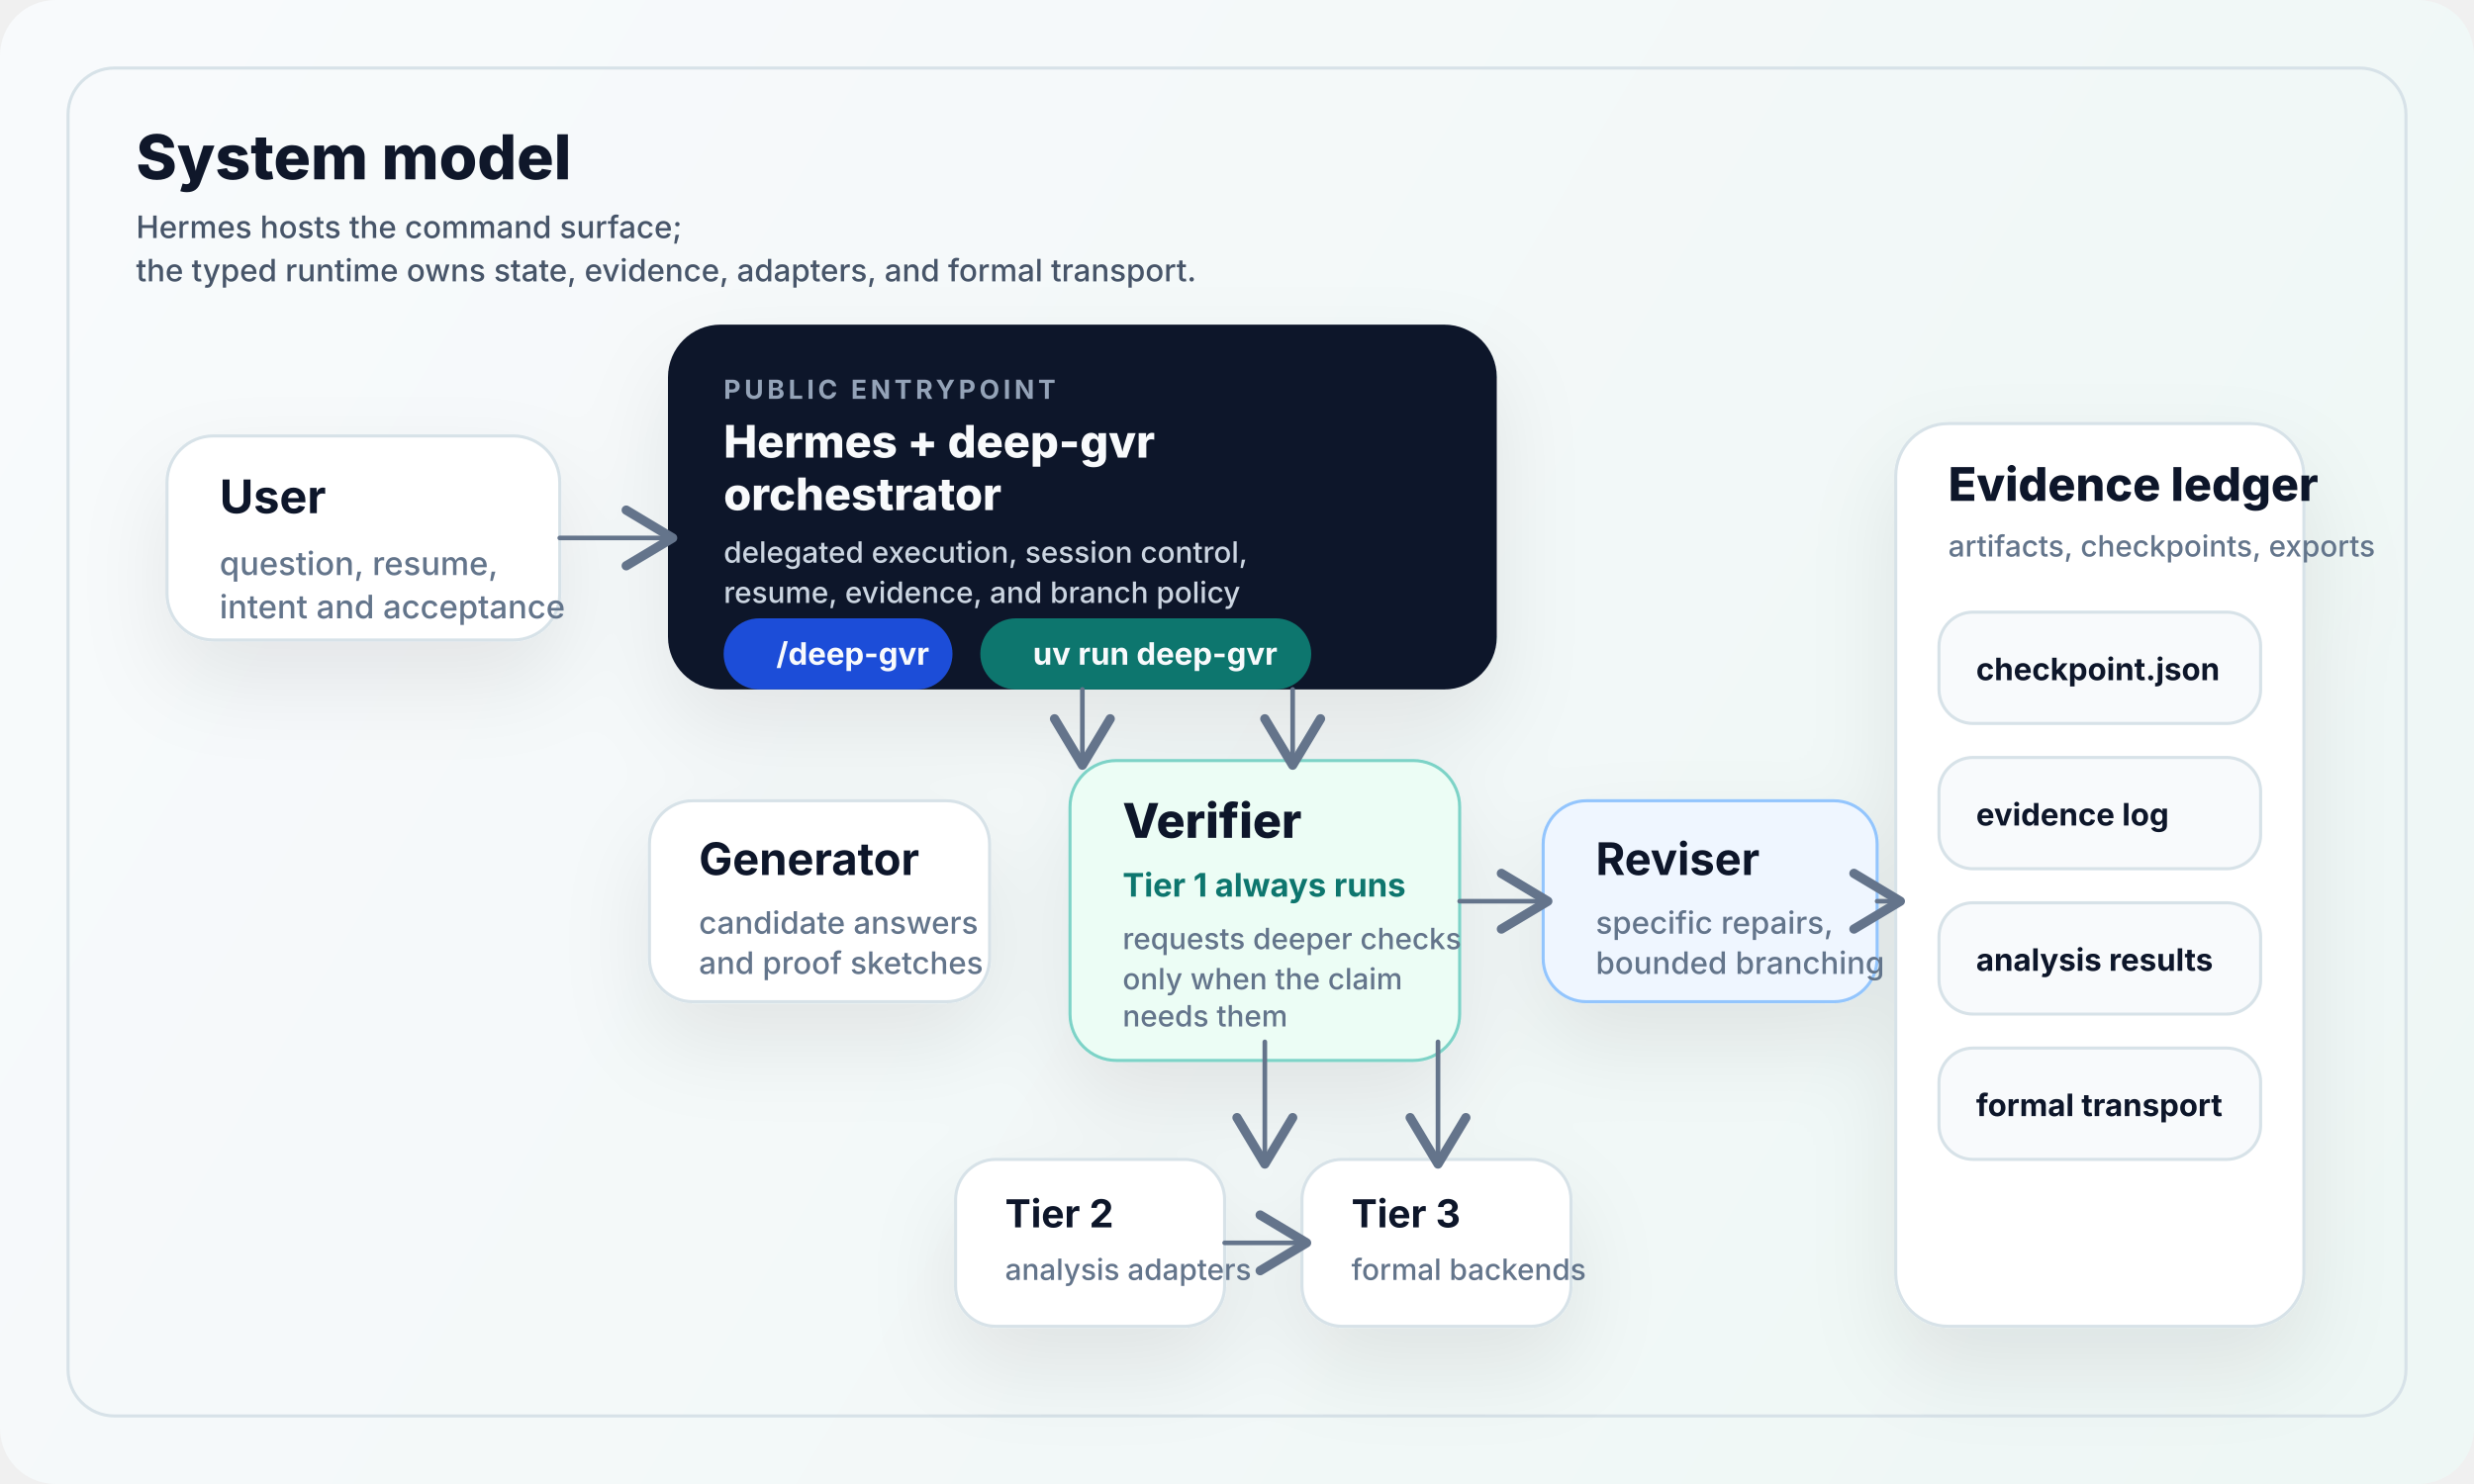
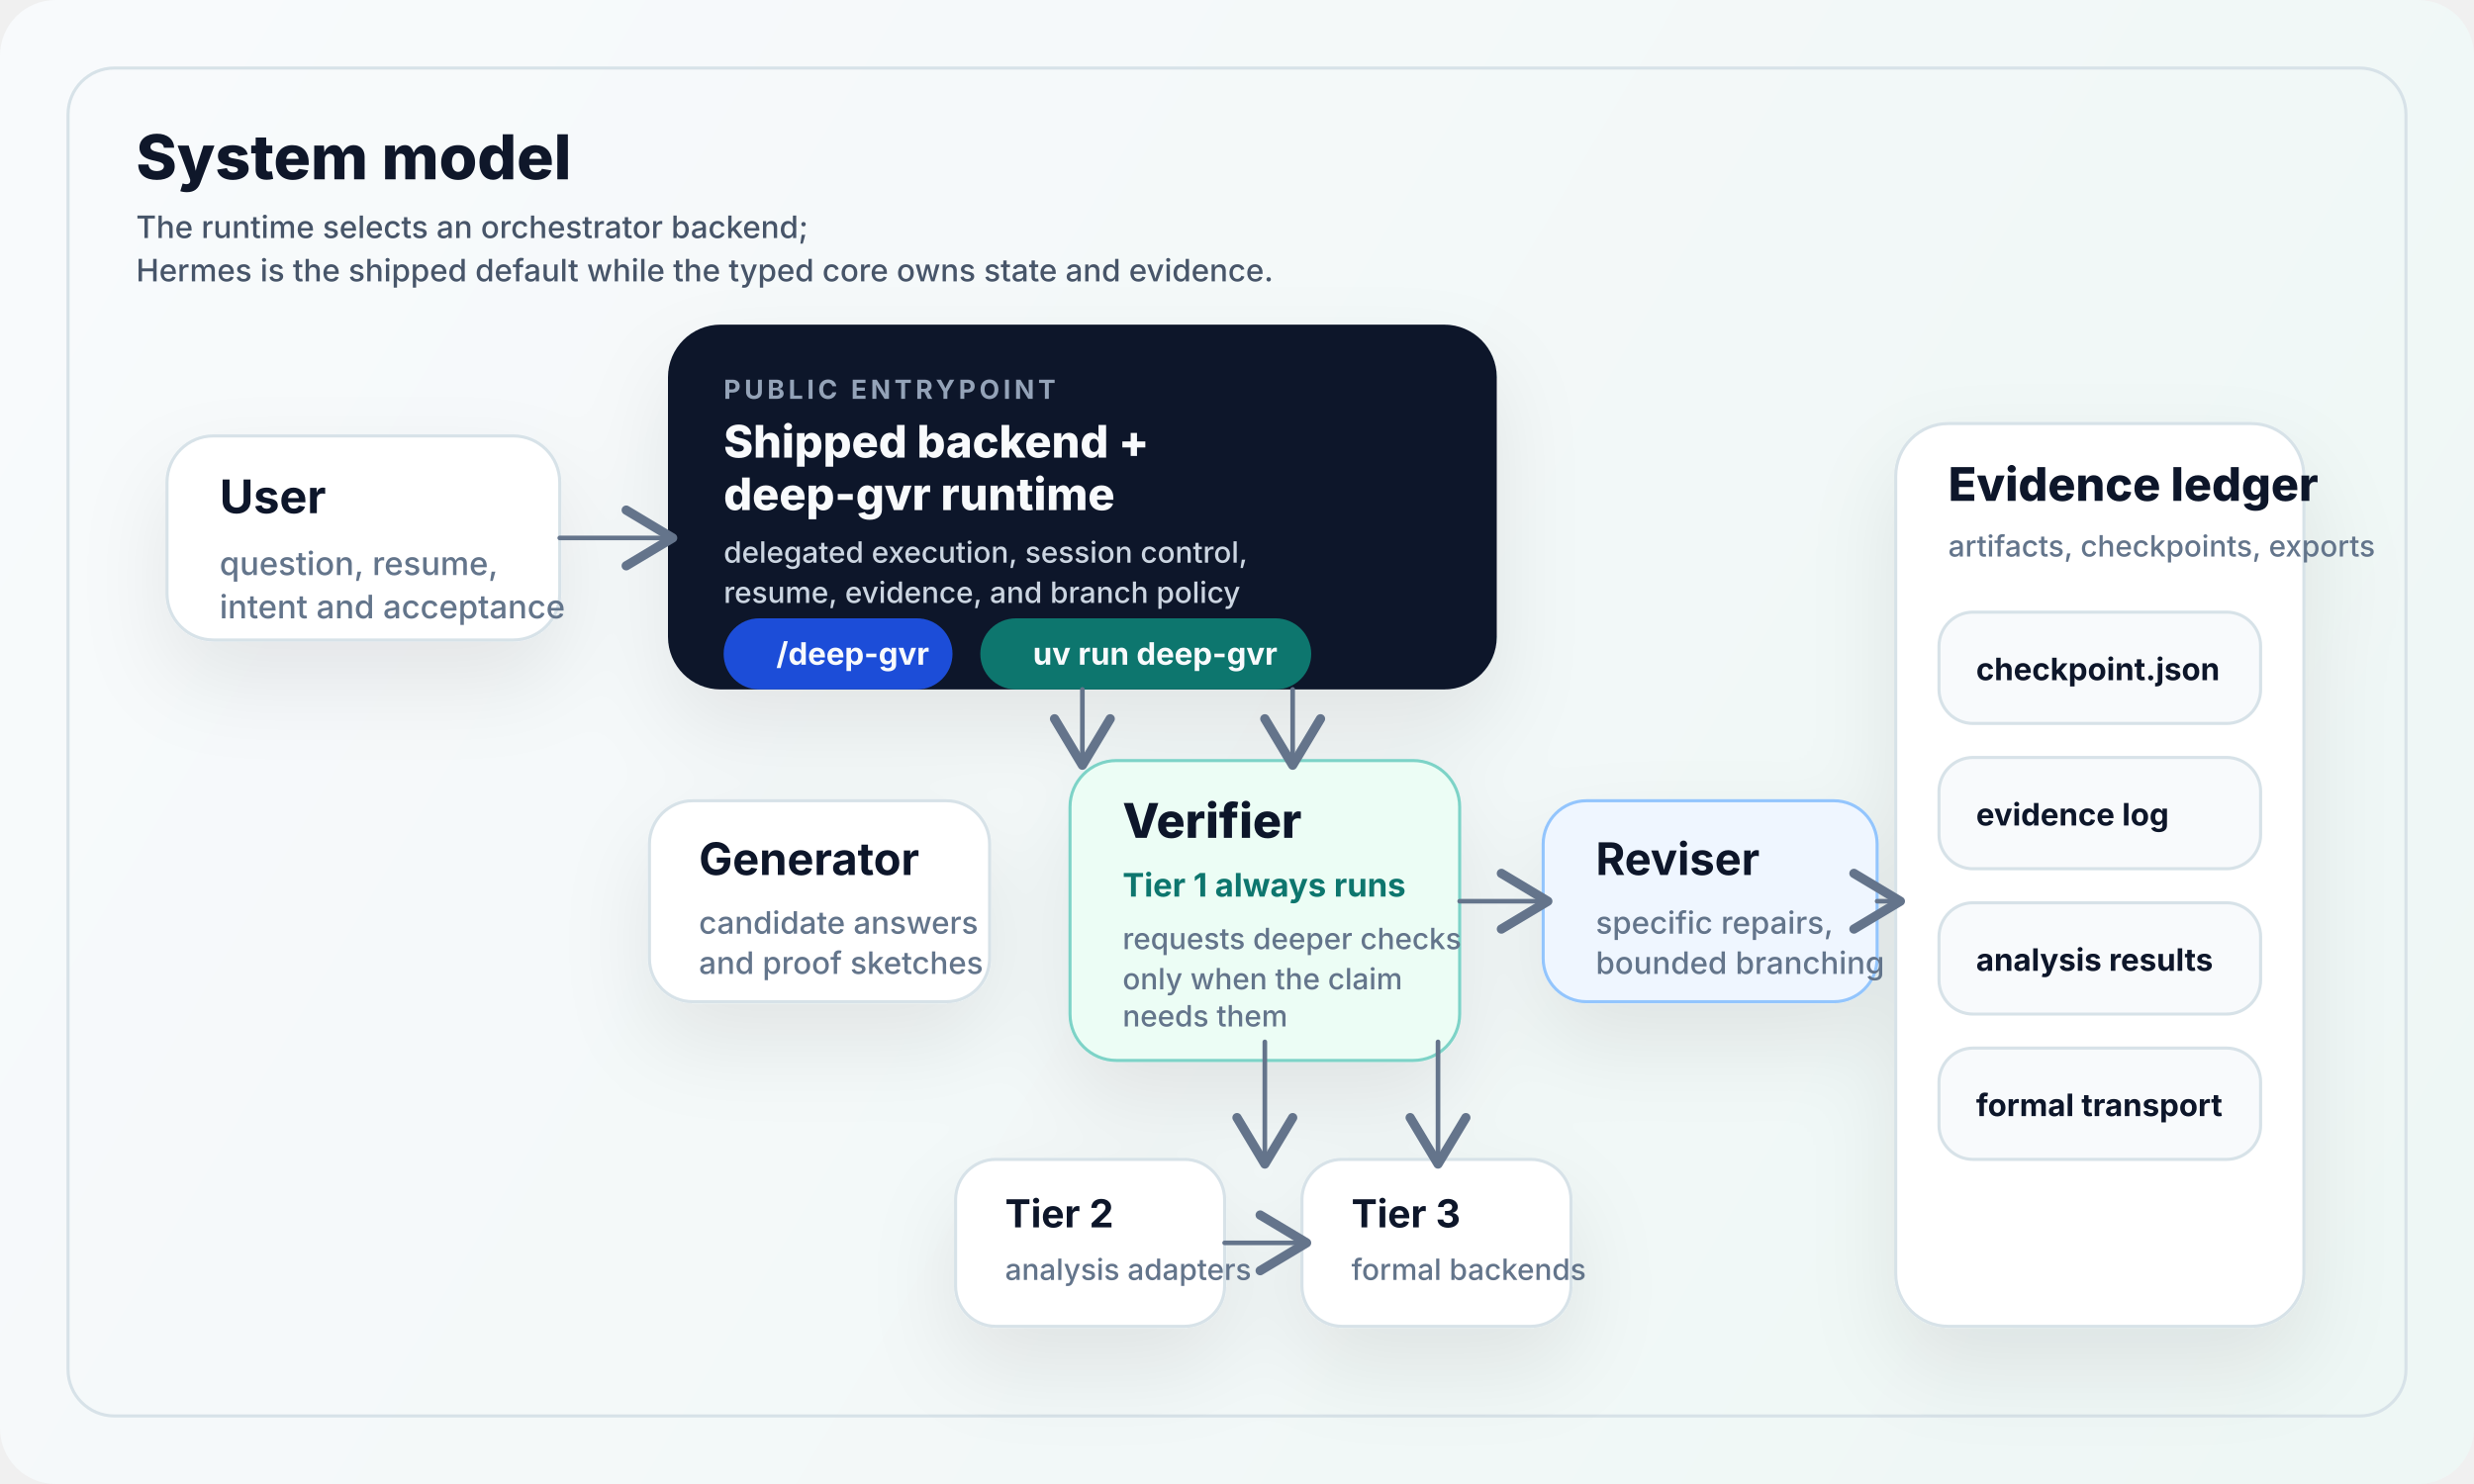
<svg xmlns="http://www.w3.org/2000/svg" width="1600" height="960" viewBox="0 0 1600 960" fill="none">
  <defs>
    <linearGradient id="bg" x1="60" y1="40" x2="1540" y2="920" gradientUnits="userSpaceOnUse">
      <stop stop-color="#F8FAFC" />
      <stop offset="1" stop-color="#EEF7F5" />
    </linearGradient>
    <filter id="shadow" x="0" y="0" width="1600" height="960" filterUnits="userSpaceOnUse" color-interpolation-filters="sRGB">
      <feDropShadow dx="0" dy="26" stdDeviation="28" flood-color="#0F172A" flood-opacity="0.08" />
    </filter>
    <marker id="arrow" markerWidth="14" markerHeight="14" refX="10" refY="7" orient="auto">
      <path d="M1 1L11 7L1 13" fill="none" stroke="#64748B" stroke-width="2" stroke-linecap="round" stroke-linejoin="round" />
    </marker>
  </defs>
  <rect width="1600" height="960" rx="36" fill="url(#bg)" />
  <rect x="44" y="44" width="1512" height="872" rx="30" stroke="#D7E2E8" stroke-width="2" />
  <text x="88" y="116" fill="#0F172A" font-family="Inter, Arial, sans-serif" font-size="40" font-weight="800">System model</text>
-   <text x="88" y="154" fill="#475569" font-family="Inter, Arial, sans-serif" font-size="20" font-weight="500">Hermes hosts the command surface;</text>
-   <text x="88" y="182" fill="#475569" font-family="Inter, Arial, sans-serif" font-size="20" font-weight="500">the typed runtime owns state, evidence, adapters, and formal transport.</text>
+   <text x="88" y="154" fill="#475569" font-family="Inter, Arial, sans-serif" font-size="20" font-weight="500">The runtime selects an orchestrator backend;</text>
+   <text x="88" y="182" fill="#475569" font-family="Inter, Arial, sans-serif" font-size="20" font-weight="500">Hermes is the shipped default while the typed core owns state and evidence.</text>
  <g transform="translate(0 60)">
    <g filter="url(#shadow)">
      <rect x="108" y="222" width="254" height="132" rx="30" fill="#FFFFFF" stroke="#D7E2E8" stroke-width="2" />
      <text x="142" y="272" fill="#0F172A" font-family="Inter, Arial, sans-serif" font-size="30" font-weight="700">User</text>
      <text x="142" y="312" fill="#64748B" font-family="Inter, Arial, sans-serif" font-size="21" font-weight="500">question, resume,</text>
      <text x="142" y="340" fill="#64748B" font-family="Inter, Arial, sans-serif" font-size="21" font-weight="500">intent and acceptance</text>
      <rect x="432" y="150" width="536" height="236" rx="34" fill="#0F172A" />
      <text x="468" y="198" fill="#94A3B8" font-family="Inter, Arial, sans-serif" font-size="17" font-weight="700" letter-spacing="0.14em">PUBLIC ENTRYPOINT</text>
-       <text x="468" y="236" fill="#F8FAFC" font-family="Inter, Arial, sans-serif" font-size="29" font-weight="800">Hermes + deep-gvr</text>
-       <text x="468" y="270" fill="#F8FAFC" font-family="Inter, Arial, sans-serif" font-size="29" font-weight="800">orchestrator</text>
+       <text x="468" y="236" fill="#F8FAFC" font-family="Inter, Arial, sans-serif" font-size="29" font-weight="800">Shipped backend +</text>
+       <text x="468" y="270" fill="#F8FAFC" font-family="Inter, Arial, sans-serif" font-size="29" font-weight="800">deep-gvr runtime</text>
      <text x="468" y="304" fill="#CBD5E1" font-family="Inter, Arial, sans-serif" font-size="19" font-weight="500">delegated execution, session control,</text>
      <text x="468" y="330" fill="#CBD5E1" font-family="Inter, Arial, sans-serif" font-size="19" font-weight="500">resume, evidence, and branch policy</text>
      <rect x="468" y="340" width="148" height="46" rx="23" fill="#1D4ED8" />
      <text x="502" y="370" fill="#F8FAFC" font-family="Inter, Arial, sans-serif" font-size="20" font-weight="700">/deep-gvr</text>
      <rect x="634" y="340" width="214" height="46" rx="23" fill="#0F766E" />
      <text x="668" y="370" fill="#F8FAFC" font-family="Inter, Arial, sans-serif" font-size="20" font-weight="700">uv run deep-gvr</text>
      <rect x="420" y="458" width="220" height="130" rx="28" fill="#FFFFFF" stroke="#D7E2E8" stroke-width="2" />
      <text x="452" y="506" fill="#0F172A" font-family="Inter, Arial, sans-serif" font-size="29" font-weight="700">Generator</text>
      <text x="452" y="544" fill="#64748B" font-family="Inter, Arial, sans-serif" font-size="20" font-weight="500">candidate answers</text>
      <text x="452" y="570" fill="#64748B" font-family="Inter, Arial, sans-serif" font-size="20" font-weight="500">and proof sketches</text>
      <rect x="692" y="432" width="252" height="194" rx="30" fill="#ECFDF5" stroke="#7DD3C7" stroke-width="2" />
      <text x="726" y="482" fill="#0F172A" font-family="Inter, Arial, sans-serif" font-size="31" font-weight="800">Verifier</text>
      <text x="726" y="520" fill="#0F766E" font-family="Inter, Arial, sans-serif" font-size="21" font-weight="700">Tier 1 always runs</text>
      <text x="726" y="554" fill="#64748B" font-family="Inter, Arial, sans-serif" font-size="19" font-weight="500">requests deeper checks</text>
      <text x="726" y="580" fill="#64748B" font-family="Inter, Arial, sans-serif" font-size="19" font-weight="500">only when the claim</text>
      <text x="726" y="604" fill="#64748B" font-family="Inter, Arial, sans-serif" font-size="19" font-weight="500">needs them</text>
      <rect x="998" y="458" width="216" height="130" rx="28" fill="#EFF6FF" stroke="#93C5FD" stroke-width="2" />
      <text x="1032" y="506" fill="#0F172A" font-family="Inter, Arial, sans-serif" font-size="29" font-weight="700">Reviser</text>
      <text x="1032" y="544" fill="#64748B" font-family="Inter, Arial, sans-serif" font-size="20" font-weight="500">specific repairs,</text>
      <text x="1032" y="570" fill="#64748B" font-family="Inter, Arial, sans-serif" font-size="20" font-weight="500">bounded branching</text>
      <rect x="618" y="690" width="174" height="108" rx="26" fill="#FFFFFF" stroke="#D7E2E8" stroke-width="2" />
      <text x="650" y="734" fill="#0F172A" font-family="Inter, Arial, sans-serif" font-size="25" font-weight="700">Tier 2</text>
      <text x="650" y="768" fill="#64748B" font-family="Inter, Arial, sans-serif" font-size="19" font-weight="500">analysis adapters</text>
      <rect x="842" y="690" width="174" height="108" rx="26" fill="#FFFFFF" stroke="#D7E2E8" stroke-width="2" />
      <text x="874" y="734" fill="#0F172A" font-family="Inter, Arial, sans-serif" font-size="25" font-weight="700">Tier 3</text>
      <text x="874" y="768" fill="#64748B" font-family="Inter, Arial, sans-serif" font-size="19" font-weight="500">formal backends</text>
      <rect x="1226" y="214" width="264" height="584" rx="34" fill="#FFFFFF" stroke="#D7E2E8" stroke-width="2" />
      <text x="1260" y="264" fill="#0F172A" font-family="Inter, Arial, sans-serif" font-size="30" font-weight="800">Evidence ledger</text>
      <text x="1260" y="300" fill="#64748B" font-family="Inter, Arial, sans-serif" font-size="19" font-weight="500">artifacts, checkpoints, exports</text>
      <rect x="1254" y="336" width="208" height="72" rx="22" fill="#F8FAFC" stroke="#D7E2E8" stroke-width="2" />
      <text x="1278" y="380" fill="#0F172A" font-family="Inter, Arial, sans-serif" font-size="20" font-weight="700">checkpoint.json</text>
      <rect x="1254" y="430" width="208" height="72" rx="22" fill="#F8FAFC" stroke="#D7E2E8" stroke-width="2" />
      <text x="1278" y="474" fill="#0F172A" font-family="Inter, Arial, sans-serif" font-size="20" font-weight="700">evidence log</text>
      <rect x="1254" y="524" width="208" height="72" rx="22" fill="#F8FAFC" stroke="#D7E2E8" stroke-width="2" />
      <text x="1278" y="568" fill="#0F172A" font-family="Inter, Arial, sans-serif" font-size="20" font-weight="700">analysis results</text>
      <rect x="1254" y="618" width="208" height="72" rx="22" fill="#F8FAFC" stroke="#D7E2E8" stroke-width="2" />
      <text x="1278" y="662" fill="#0F172A" font-family="Inter, Arial, sans-serif" font-size="20" font-weight="700">formal transport</text>
    </g>
    <path d="M362 288H432" stroke="#64748B" stroke-width="3" stroke-linecap="round" marker-end="url(#arrow)" />
    <path d="M700 386V432" stroke="#64748B" stroke-width="3" stroke-linecap="round" marker-end="url(#arrow)" />
    <path d="M836 386V432" stroke="#64748B" stroke-width="3" stroke-linecap="round" marker-end="url(#arrow)" />
    <path d="M944 523H998" stroke="#64748B" stroke-width="3" stroke-linecap="round" marker-end="url(#arrow)" />
    <path d="M818 614V690" stroke="#64748B" stroke-width="3" stroke-linecap="round" marker-end="url(#arrow)" />
    <path d="M930 614V690" stroke="#64748B" stroke-width="3" stroke-linecap="round" marker-end="url(#arrow)" />
    <path d="M1214 523H1226" stroke="#64748B" stroke-width="3" stroke-linecap="round" marker-end="url(#arrow)" />
    <path d="M792 744H842" stroke="#64748B" stroke-width="3" stroke-linecap="round" marker-end="url(#arrow)" />
  </g>
</svg>
